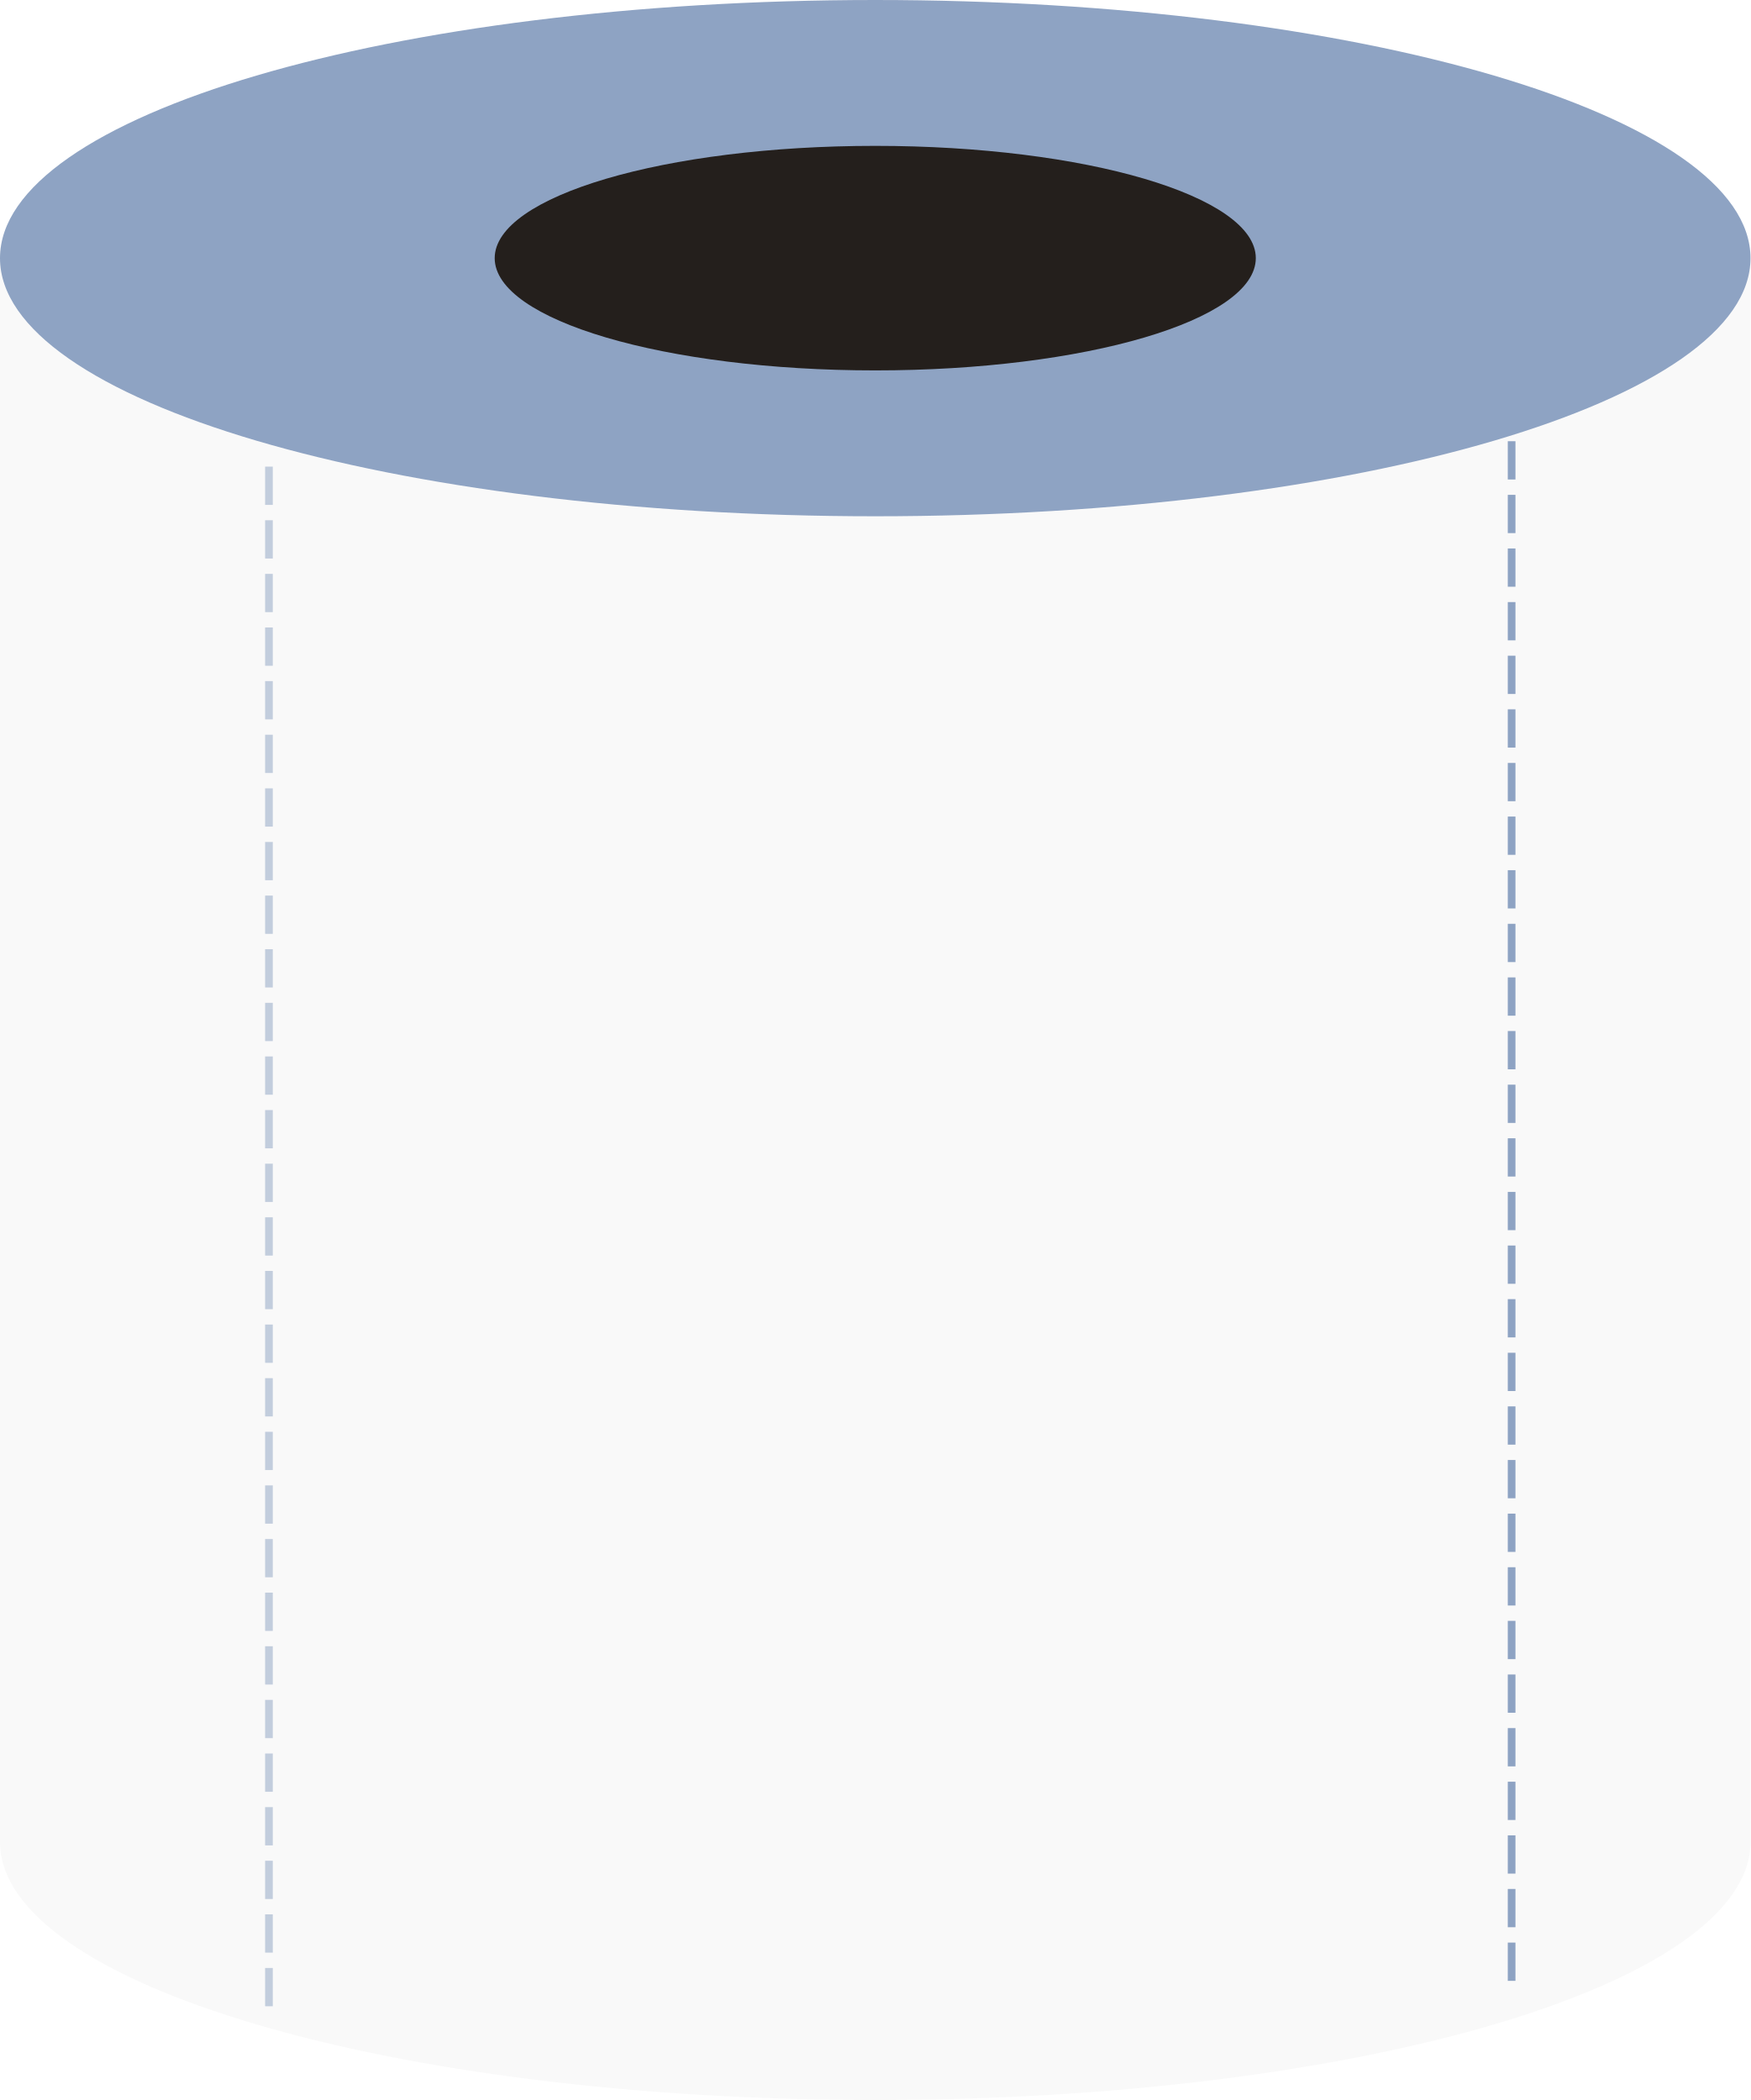
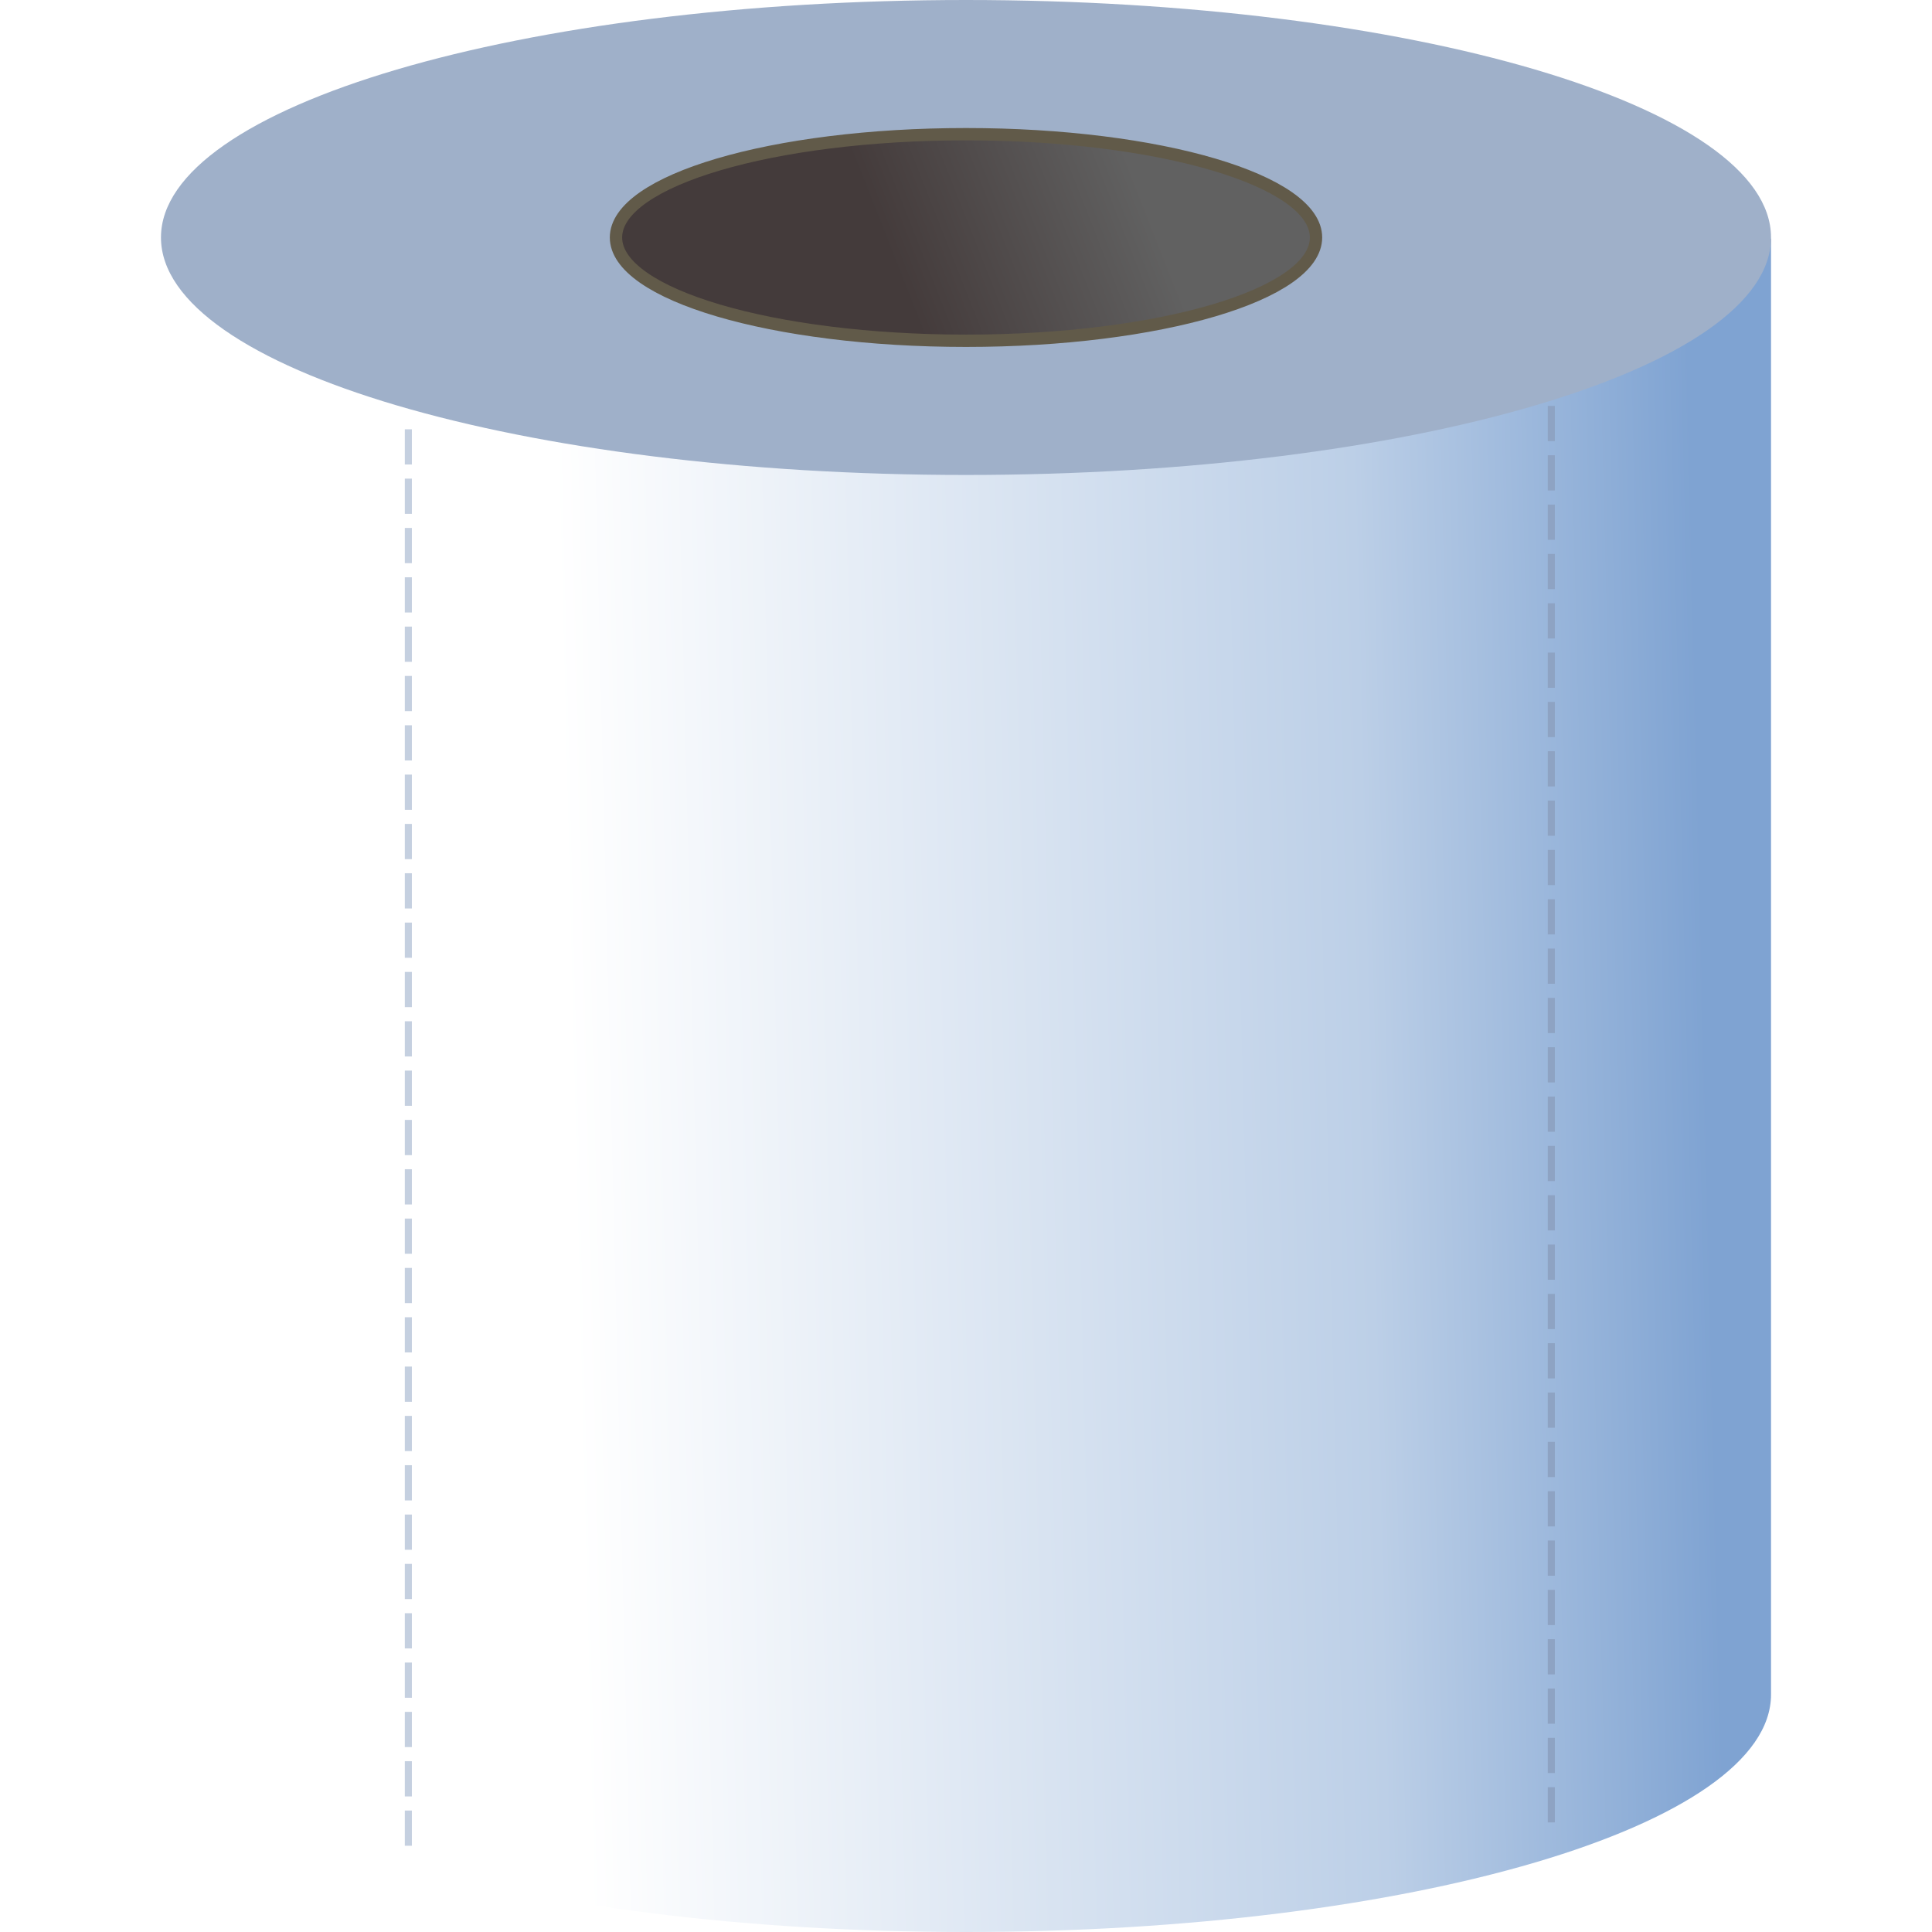
- <svg xmlns="http://www.w3.org/2000/svg" xmlns:xlink="http://www.w3.org/1999/xlink" viewBox="0 0 19.844 23.812" version="1.1" id="toilet-medal" class="medal">
+ <svg xmlns="http://www.w3.org/2000/svg" xmlns:xlink="http://www.w3.org/1999/xlink" width="90" height="90" viewBox="0 0 23.812 23.812" version="1.1" id="svg1">
  <defs id="defs1">
    <linearGradient id="linearGradient5">
-       <stop style="stop-color: #8ea3c3; stop-opacity: 1" offset="0" id="stop5" />
-       <stop style="stop-color: #ffffff; stop-opacity: 1" offset="1" id="stop6" />
+       <stop style="stop-color:#7fa3d2;stop-opacity:1;" offset="0" id="stop5" />
+       <stop style="stop-color:#bccfe7;stop-opacity:1;" offset="0.298" id="stop3" />
+       <stop style="stop-color:#ffffff;stop-opacity:1;" offset="1" id="stop6" />
    </linearGradient>
    <linearGradient id="linearGradient1">
-       <stop style="stop-color: #483737; stop-opacity: 1" offset="0" id="stop1" />
-       <stop style="stop-color: #000000; stop-opacity: 1" offset="1" id="stop2" />
+       <stop style="stop-color:#443b3b;stop-opacity:1;" offset="0" id="stop1" />
+       <stop style="stop-color:#616161;stop-opacity:1;" offset="1" id="stop2" />
    </linearGradient>
-     <linearGradient xlink:href="#linearGradient1" id="linearGradient2" x1="108.27" y1="84.248" x2="119.474" y2="92.836" gradientUnits="userSpaceOnUse" gradientTransform="matrix(0.264583,0,0,0.2644231,-18.34194,-20.44134)" />
-     <linearGradient xlink:href="#linearGradient5" id="linearGradient6" x1="136.059" y1="153.077" x2="88.592" y2="138.761" gradientUnits="userSpaceOnUse" gradientTransform="matrix(0.264583,0,0,0.2644231,-18.34194,-20.44134)" />
+     <linearGradient xlink:href="#linearGradient1" id="linearGradient2" x1="103.603" y1="89.983" x2="114.716" y2="85.606" gradientUnits="userSpaceOnUse" gradientTransform="matrix(0.264583,0,0,0.2644231,-16.35756,-20.44133)" />
+     <linearGradient xlink:href="#linearGradient5" id="linearGradient6" x1="141.572" y1="137.462" x2="88.592" y2="138.761" gradientUnits="userSpaceOnUse" gradientTransform="matrix(0.264583,0,0,0.2644231,-16.35756,-20.44133)" />
  </defs>
-   <path id="path1-2" style="fill: #f9f9f9; fill-opacity: 1; stroke-width: 0.531" d="M -4.9075998e-7,2.941 V 20.88 H 0.001 A 9.922,2.927 0 0 0 -4.9075998e-7,20.886 9.922,2.927 0 0 0 9.922,23.812 a 9.922,2.927 0 0 0 9.922,-2.927 9.922,2.927 0 0 0 -5.29e-4,-0.005 h 5.29e-4 V 2.941 Z" />
-   <ellipse style="fill: #8ea3c3; stroke-width: 0.531" id="path1" cx="9.922" cy="2.927" rx="9.922" ry="2.927" />
-   <ellipse style="fill: #241f1c; stroke-width: 0.231" id="path1-7" cx="9.922" cy="2.927" rx="4.314" ry="1.273" />
-   <path style="             fill: #8ea3c3;             fill-opacity: 1;             stroke: #8ea3c3;             stroke-width: 0.087;             stroke-dasharray: 0.434, 0.174;             stroke-dashoffset: 0;             stroke-opacity: 0.514;           " d="M 3.049,5.291 V 22.843" id="path6" />
-   <path style="             fill: #8ea3c3;             fill-opacity: 1;             stroke: #8ea3c3;             stroke-width: 0.087;             stroke-dasharray: 0.434, 0.174;             stroke-dashoffset: 0;             stroke-opacity: 1;           " d="M 17.136,5.003 V 22.555" id="path6-6" />
+   <g id="layer1">
+     <path id="path1-2" style="fill:url(#linearGradient6);fill-opacity:1;stroke-width:0.531" d="M 1.984,2.941 V 20.88 h 0.001 a 9.922,2.927 0 0 0 -0.001,0.005 9.922,2.927 0 0 0 9.922,2.927 9.922,2.927 0 0 0 9.922,-2.927 9.922,2.927 0 0 0 -5.29e-4,-0.005 h 5.29e-4 V 2.941 Z" />
+     <ellipse style="fill:#9fb0c9;stroke-width:0.531;fill-opacity:1" id="path1" cx="11.906" cy="2.927" rx="9.922" ry="2.927" />
+     <ellipse style="fill:url(#linearGradient2);stroke:#615a49;stroke-width:0.152;stroke-dasharray:none;stroke-opacity:1" id="path1-7" cx="11.906" cy="2.927" rx="4.314" ry="1.273" />
+     <path style="fill:#4f7bbc;fill-opacity:1;stroke:#8ea3c3;stroke-width:0.087;stroke-dasharray:0.434, 0.174;stroke-dashoffset:0;stroke-opacity:0.514" d="M 5.033,5.291 V 22.843" id="path6" />
+     <path style="fill:#4f7bbc;fill-opacity:1;stroke:#8ea3c3;stroke-width:0.087;stroke-dasharray:0.434, 0.174;stroke-dashoffset:0;stroke-opacity:1" d="M 19.12,5.003 V 22.555" id="path6-6" />
+   </g>
</svg>
